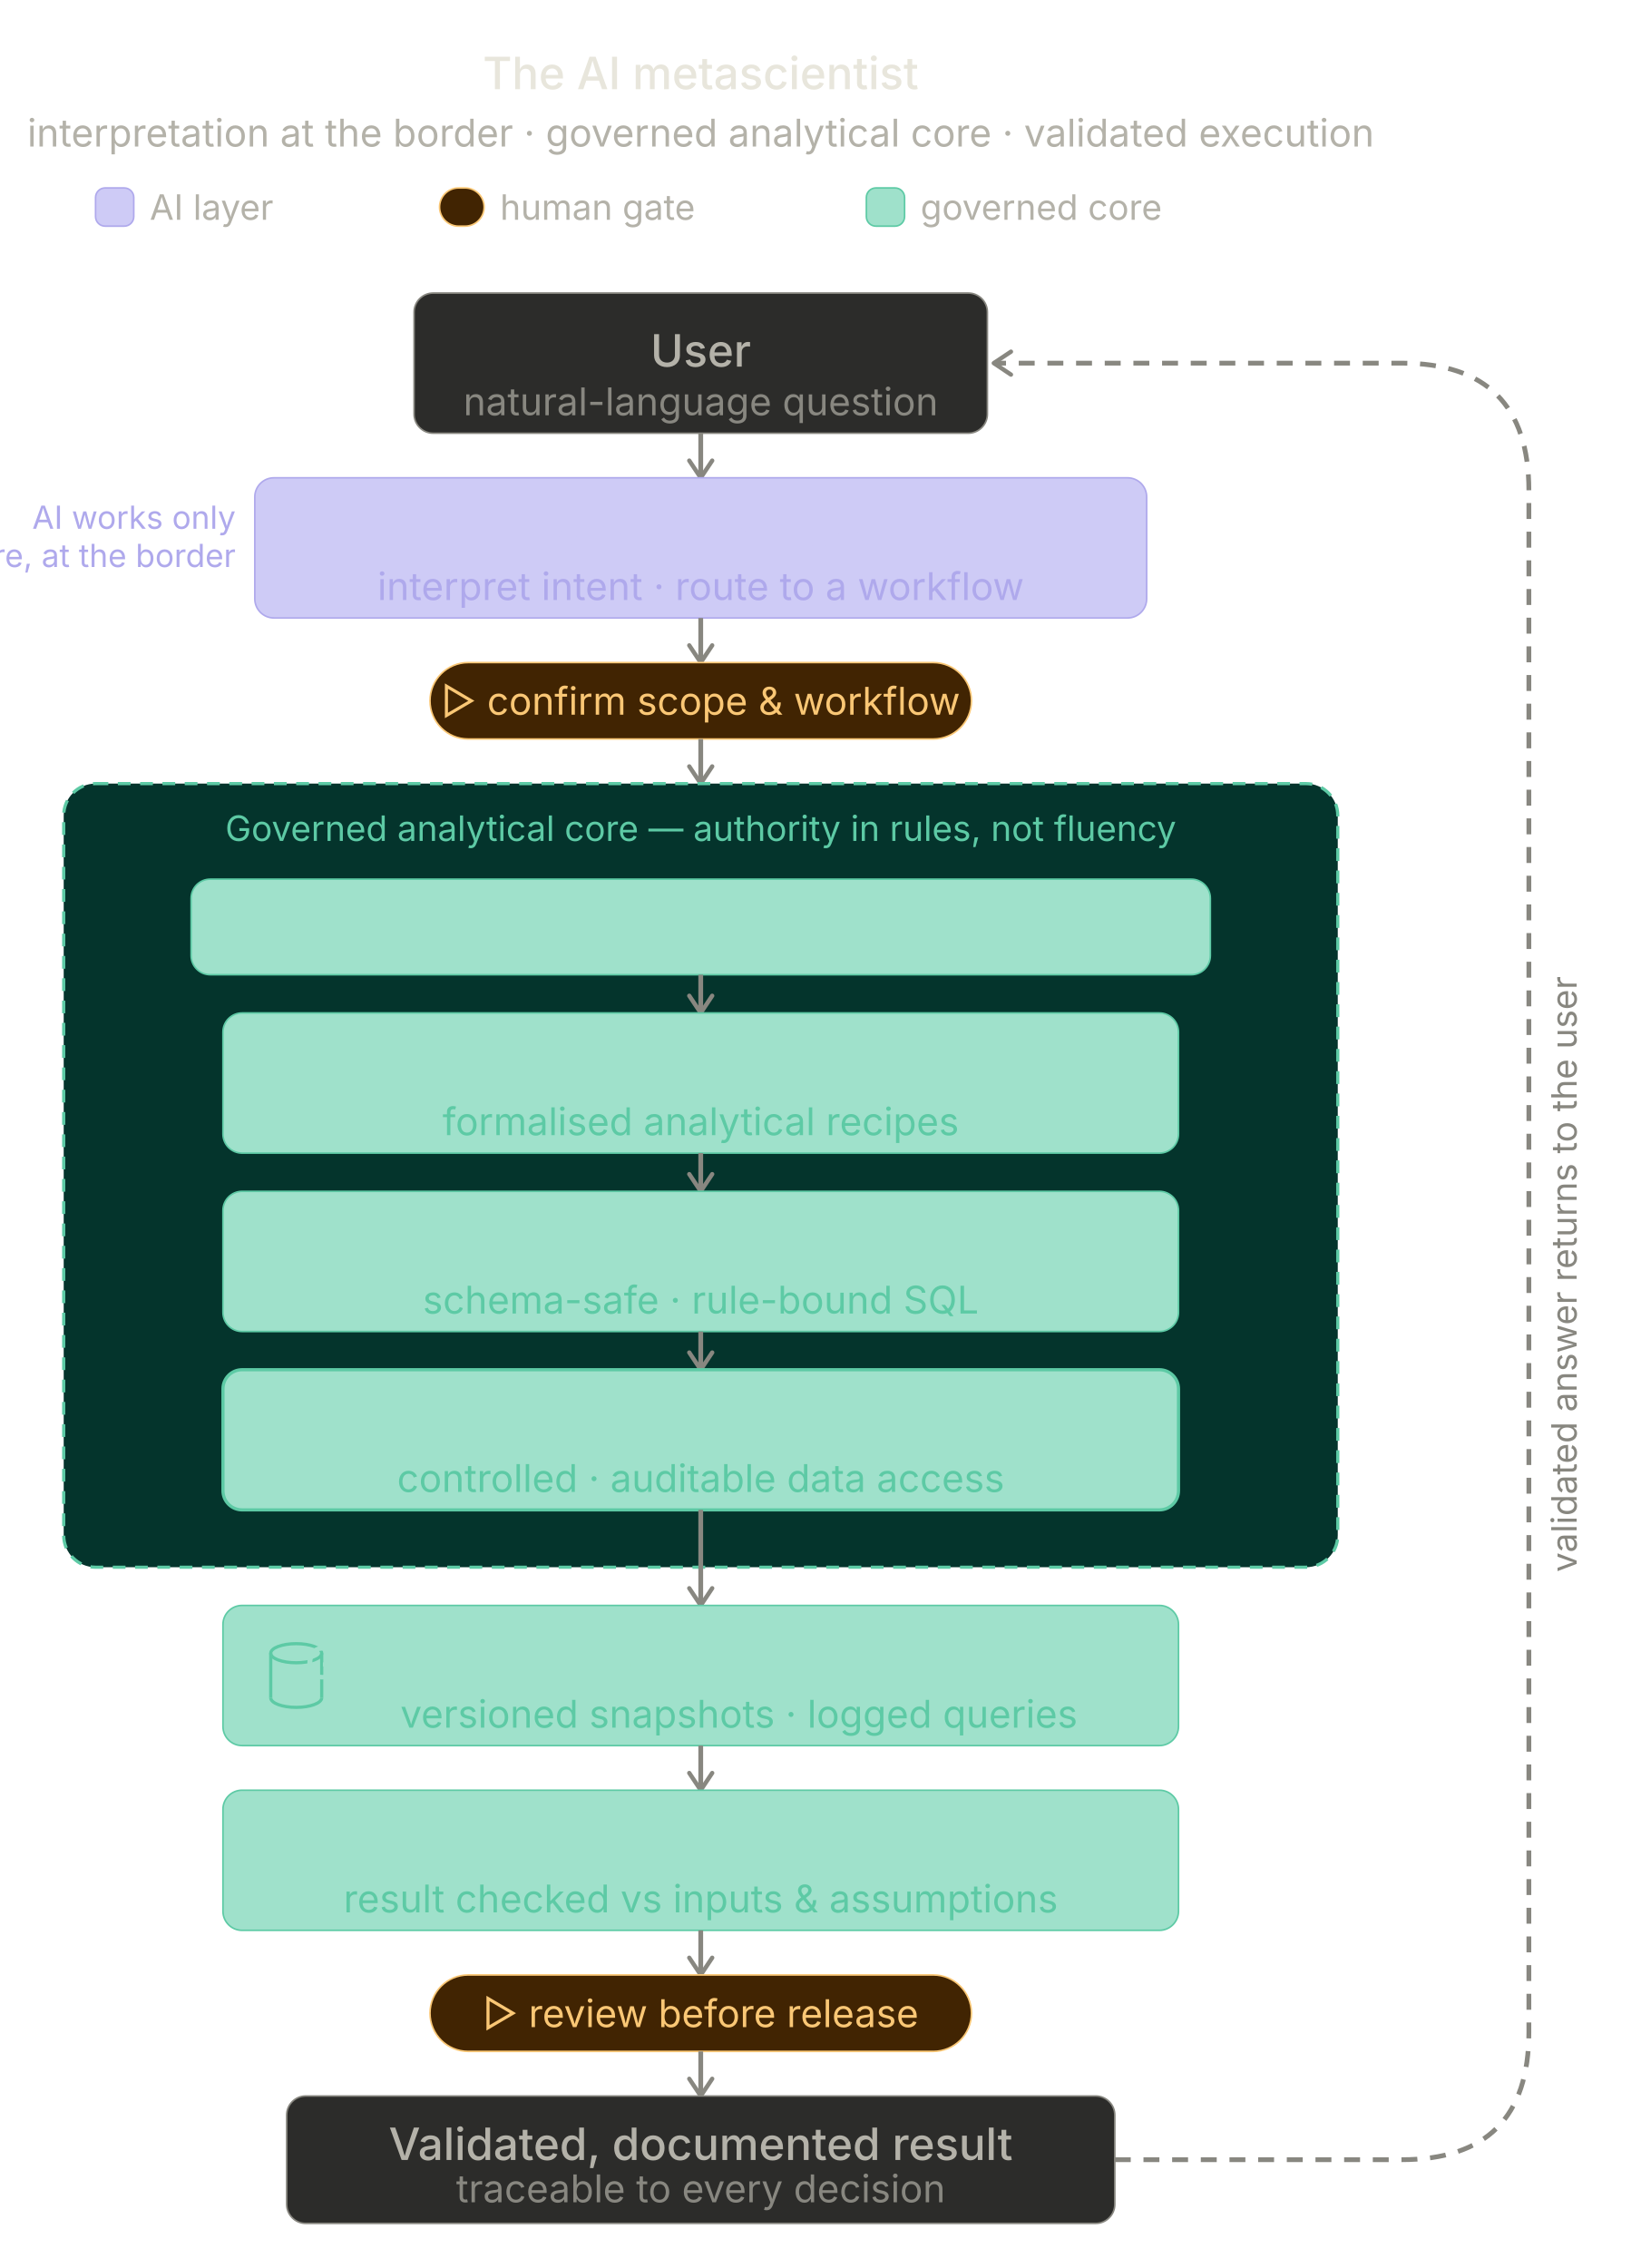
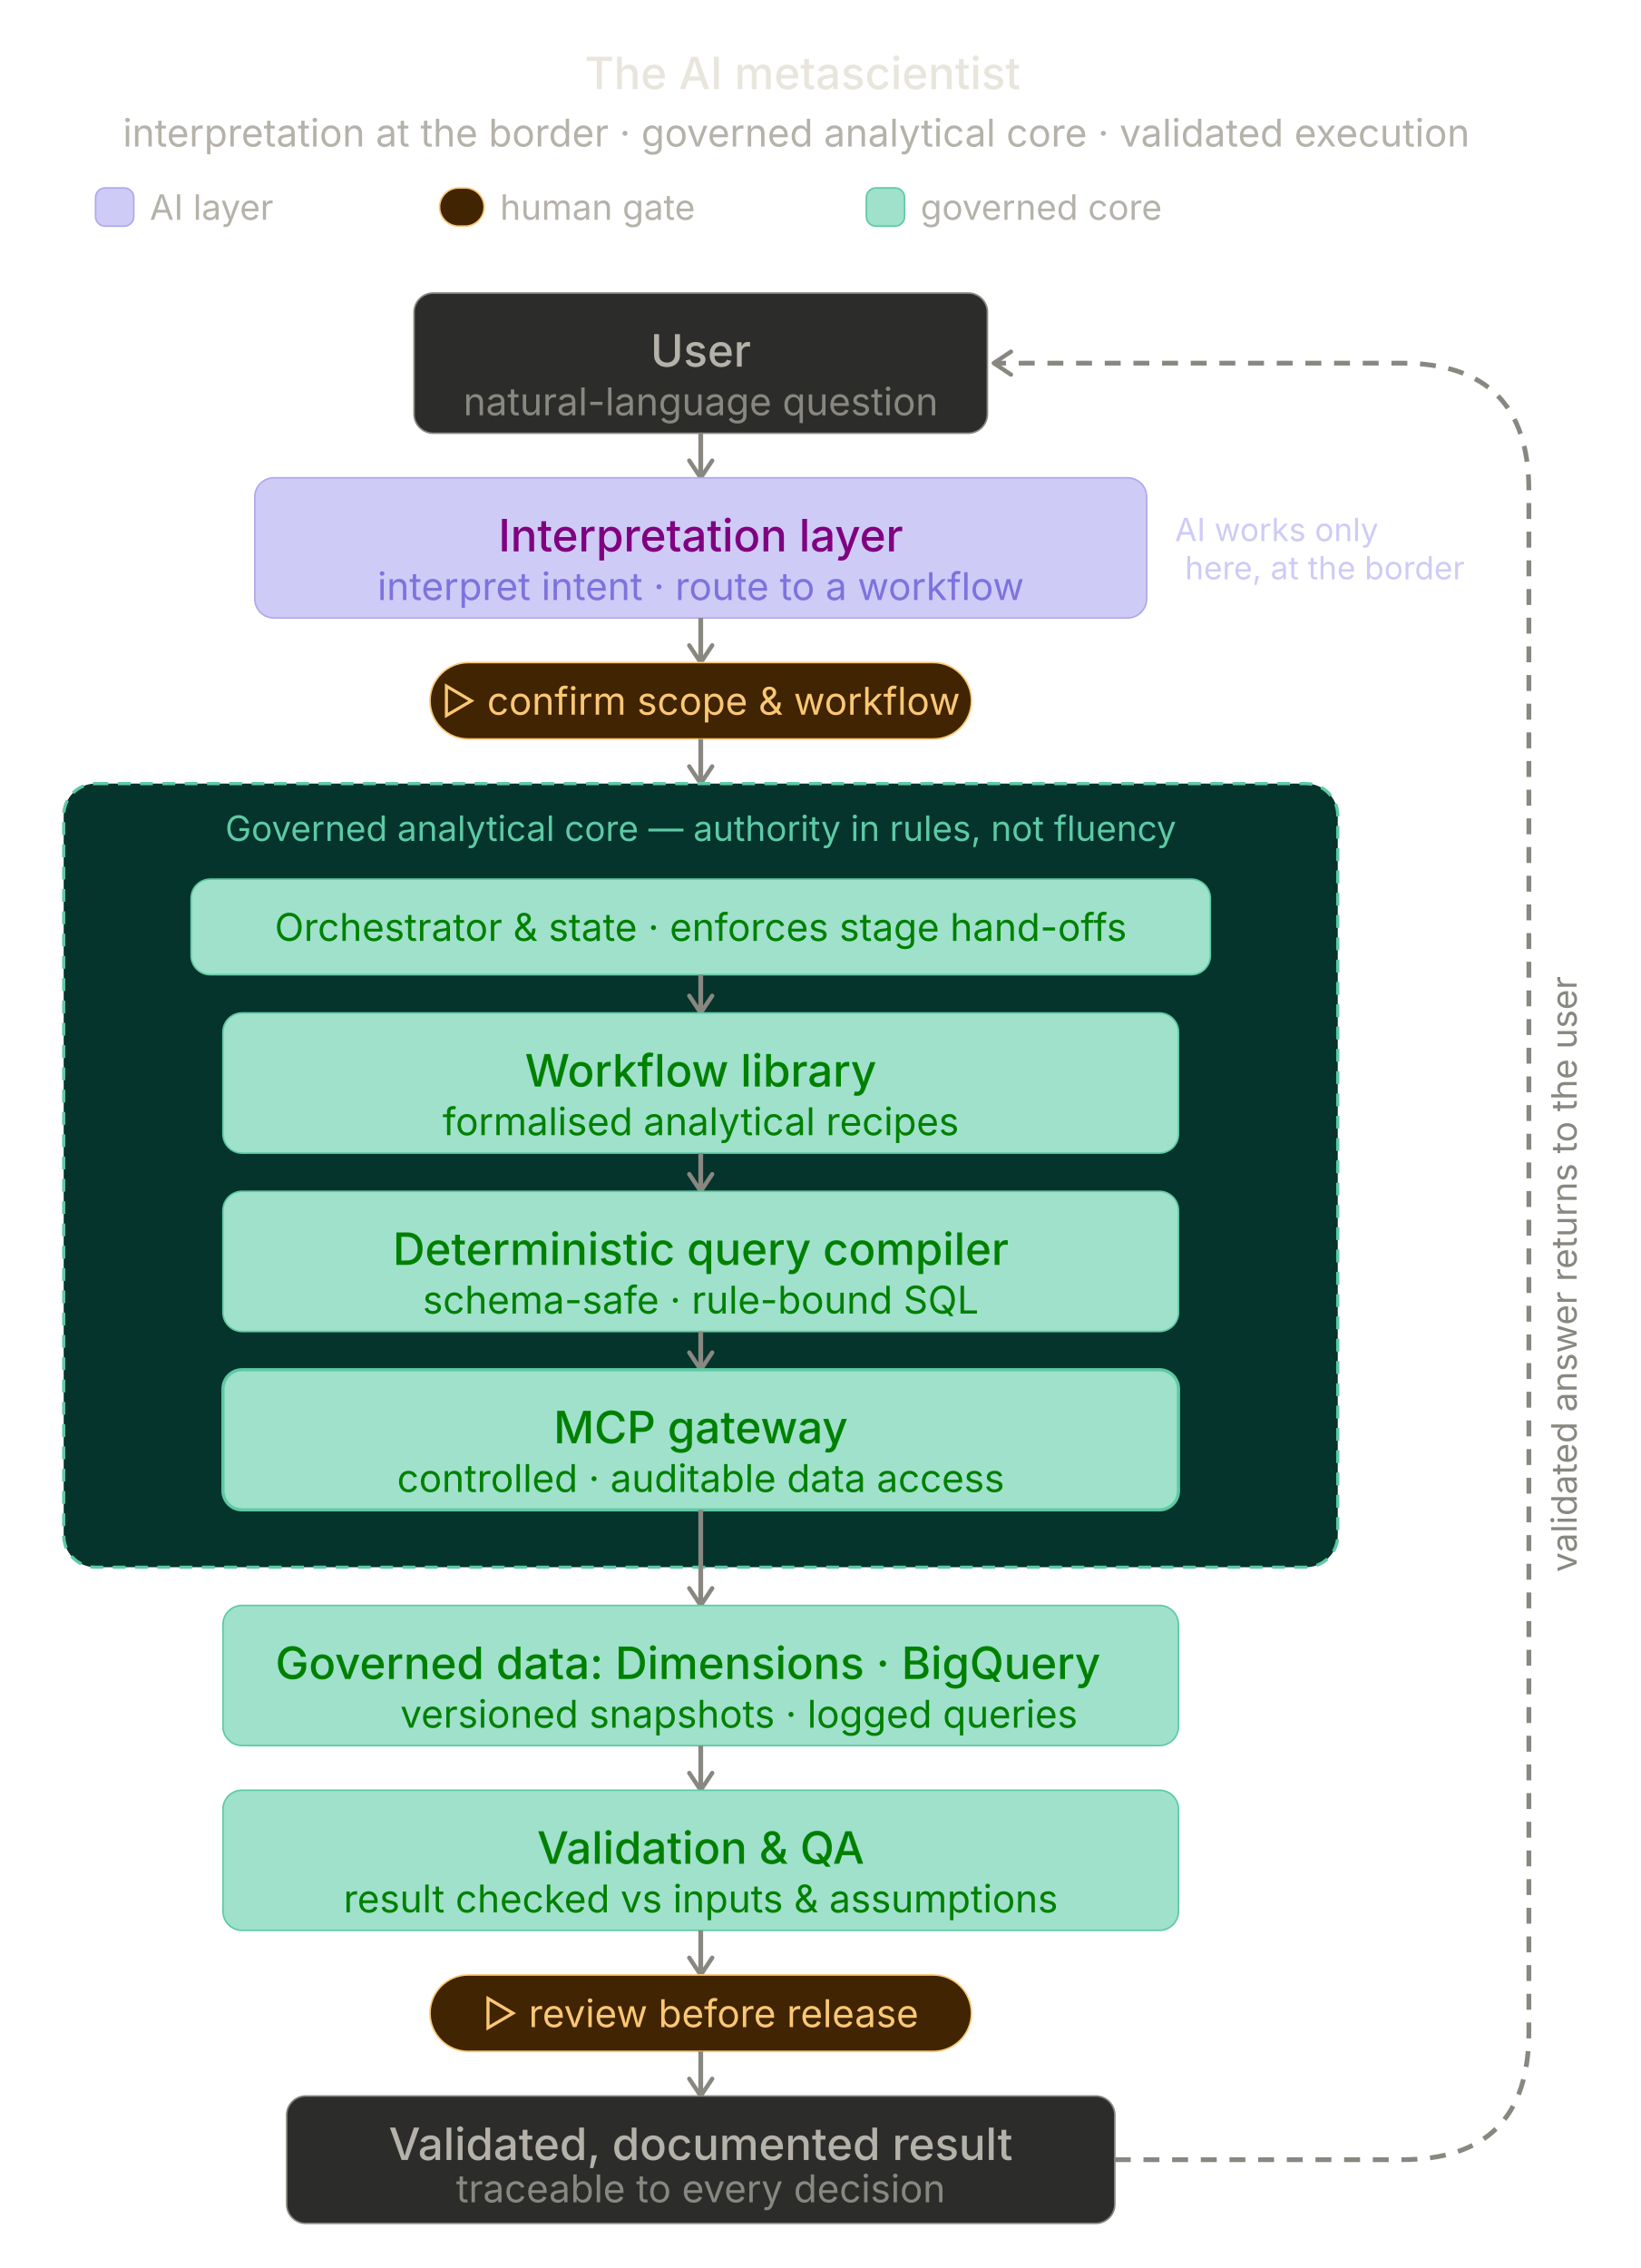
- <svg xmlns="http://www.w3.org/2000/svg" width="100%" viewBox="120 0 515 712" role="img">
-   <defs>
+ <svg xmlns="http://www.w3.org/2000/svg" width="100%" viewBox="120 0 515 712" role="img" version="1.1" id="svg29">
+   <defs id="defs1">
    <marker id="arrow" viewBox="0 0 10 10" refX="8" refY="5" markerWidth="6" markerHeight="6" orient="auto-start-reverse">
-       <path d="M2 1L8 5L2 9" fill="none" stroke="context-stroke" stroke-width="1.5" stroke-linecap="round" stroke-linejoin="round" />
+       <path d="M2 1L8 5L2 9" fill="none" stroke="context-stroke" stroke-width="1.5" stroke-linecap="round" stroke-linejoin="round" id="path1" />
    </marker>
-     <style>
+     <style id="style1">
text{font-family:"Anthropic Sans",-apple-system,system-ui,"Segoe UI",sans-serif;}
.ttl{font-size:14px;font-weight:500;text-anchor:middle;}
.sub{font-size:12px;font-weight:400;text-anchor:middle;}
.sm{font-size:11px;font-weight:400;}
.nt{font-size:10px;font-weight:400;}
.ln{fill:none;stroke:#888780;stroke-width:1.5px;}
</style>
  </defs>
-   <text x="340" y="28" class="ttl" fill="#E8E6DC">The AI metascientist</text>
-   <text x="340" y="46" class="sub" fill="#B4B2A9">interpretation at the border · governed analytical core · validated execution</text>
-   <rect x="150" y="59" width="12" height="12" rx="3" fill="#CECBF6" stroke="#AFA9EC" stroke-width="0.5" />
-   <text x="167" y="69" class="sm" fill="#B4B2A9">AI layer</text>
-   <rect x="258" y="59" width="14" height="12" rx="6" fill="#412402" stroke="#FAC775" stroke-width="0.5" />
-   <text x="277" y="69" class="sm" fill="#B4B2A9">human gate</text>
-   <rect x="392" y="59" width="12" height="12" rx="3" fill="#9FE1CB" stroke="#5DCAA5" stroke-width="0.5" />
-   <text x="409" y="69" class="sm" fill="#B4B2A9">governed core</text>
-   <rect x="250" y="92" width="180" height="44" rx="6" fill="#2C2C2A" stroke="#888780" stroke-width="0.5" />
-   <text x="340" y="110" class="ttl" fill="#B4B2A9" dominant-baseline="central">User</text>
-   <text x="340" y="126" class="sub" fill="#888780" dominant-baseline="central">natural-language question</text>
-   <line x1="340" y1="136" x2="340" y2="150" class="ln" marker-end="url(#arrow)" />
-   <text x="194" y="166" class="nt" fill="#AFA9EC" text-anchor="end">AI works only</text>
-   <text x="194" y="178" class="nt" fill="#AFA9EC" text-anchor="end">here, at the border</text>
-   <rect x="200" y="150" width="280" height="44" rx="6" fill="#CECBF6" stroke="#AFA9EC" stroke-width="0.5" />
-   <text x="340" y="168" class="ttl" fill="#CECBF6" dominant-baseline="central">Interpretation layer</text>
-   <text x="340" y="184" class="sub" fill="#AFA9EC" dominant-baseline="central">interpret intent · route to a workflow</text>
-   <line x1="340" y1="194" x2="340" y2="208" class="ln" marker-end="url(#arrow)" />
-   <rect x="255" y="208" width="170" height="24" rx="12" fill="#412402" stroke="#FAC775" stroke-width="0.5" />
-   <text x="340" y="220" class="sub" fill="#FAC775" dominant-baseline="central">▷ confirm scope &amp; workflow</text>
-   <line x1="340" y1="232" x2="340" y2="246" class="ln" marker-end="url(#arrow)" />
-   <rect x="140" y="246" width="400" height="246" rx="10" fill="#04342C" stroke="#5DCAA5" stroke-width="1" stroke-dasharray="4 3" />
-   <text x="340" y="264" class="sm" fill="#5DCAA5" text-anchor="middle">Governed analytical core — authority in rules, not fluency</text>
-   <rect x="180" y="276" width="320" height="30" rx="6" fill="#9FE1CB" stroke="#5DCAA5" stroke-width="0.5" />
-   <text x="340" y="291" class="sub" fill="#9FE1CB" dominant-baseline="central">Orchestrator &amp; state · enforces stage hand-offs</text>
-   <line x1="340" y1="306" x2="340" y2="318" class="ln" marker-end="url(#arrow)" />
-   <rect x="190" y="318" width="300" height="44" rx="6" fill="#9FE1CB" stroke="#5DCAA5" stroke-width="0.5" />
-   <text x="340" y="336" class="ttl" fill="#9FE1CB" dominant-baseline="central">Workflow library</text>
-   <text x="340" y="352" class="sub" fill="#5DCAA5" dominant-baseline="central">formalised analytical recipes</text>
-   <line x1="340" y1="362" x2="340" y2="374" class="ln" marker-end="url(#arrow)" />
-   <rect x="190" y="374" width="300" height="44" rx="6" fill="#9FE1CB" stroke="#5DCAA5" stroke-width="0.5" />
-   <text x="340" y="392" class="ttl" fill="#9FE1CB" dominant-baseline="central">Deterministic query compiler</text>
-   <text x="340" y="408" class="sub" fill="#5DCAA5" dominant-baseline="central">schema-safe · rule-bound SQL</text>
-   <line x1="340" y1="418" x2="340" y2="430" class="ln" marker-end="url(#arrow)" />
-   <rect x="190" y="430" width="300" height="44" rx="6" fill="#9FE1CB" stroke="#5DCAA5" stroke-width="1" />
-   <text x="340" y="448" class="ttl" fill="#9FE1CB" dominant-baseline="central">MCP gateway</text>
-   <text x="340" y="464" class="sub" fill="#5DCAA5" dominant-baseline="central">controlled · auditable data access</text>
-   <line x1="340" y1="474" x2="340" y2="504" class="ln" marker-end="url(#arrow)" />
-   <rect x="190" y="504" width="300" height="44" rx="6" fill="#9FE1CB" stroke="#5DCAA5" stroke-width="0.5" />
-   <g stroke="#5DCAA5" stroke-width="1" fill="none">
-     <ellipse cx="213" cy="519" rx="8" ry="3" />
-     <path d="M205 519 V533" />
-     <path d="M221 519 V533" />
-     <path d="M205 533 a8 3 0 0 0 16 0" />
-   </g>
-   <text x="352" y="522" class="ttl" fill="#9FE1CB" dominant-baseline="central">Governed data — Dimensions · BigQuery</text>
-   <text x="352" y="538" class="sub" fill="#5DCAA5" dominant-baseline="central">versioned snapshots · logged queries</text>
-   <line x1="340" y1="548" x2="340" y2="562" class="ln" marker-end="url(#arrow)" />
-   <rect x="190" y="562" width="300" height="44" rx="6" fill="#9FE1CB" stroke="#5DCAA5" stroke-width="0.5" />
-   <text x="340" y="580" class="ttl" fill="#9FE1CB" dominant-baseline="central">Validation &amp; QA</text>
-   <text x="340" y="596" class="sub" fill="#5DCAA5" dominant-baseline="central">result checked vs inputs &amp; assumptions</text>
-   <line x1="340" y1="606" x2="340" y2="620" class="ln" marker-end="url(#arrow)" />
-   <rect x="255" y="620" width="170" height="24" rx="12" fill="#412402" stroke="#FAC775" stroke-width="0.5" />
-   <text x="340" y="632" class="sub" fill="#FAC775" dominant-baseline="central">▷ review before release</text>
-   <line x1="340" y1="644" x2="340" y2="658" class="ln" marker-end="url(#arrow)" />
-   <rect x="210" y="658" width="260" height="40" rx="6" fill="#2C2C2A" stroke="#888780" stroke-width="0.5" />
-   <text x="340" y="673" class="ttl" fill="#B4B2A9" dominant-baseline="central">Validated, documented result</text>
-   <text x="340" y="687" class="sub" fill="#888780" dominant-baseline="central">traceable to every decision</text>
-   <path d="M470 678 H560 Q600 678 600 638 V154 Q600 114 560 114 H432" class="ln" stroke-dasharray="5 4" marker-end="url(#arrow)" />
-   <text x="615" y="400" class="sm" fill="#888780" text-anchor="middle" transform="rotate(-90 615 400)">validated answer returns to the user</text>
+   <text x="372" y="28" class="ttl" fill="#e8e6dc" id="text1">The AI metascientist</text>
+   <text x="370" y="46" class="sub" fill="#b4b2a9" id="text2">interpretation at the border · governed analytical core · validated execution</text>
+   <rect x="150" y="59" width="12" height="12" rx="3" fill="#CECBF6" stroke="#AFA9EC" stroke-width="0.5" id="rect2" />
+   <text x="167" y="69" class="sm" fill="#B4B2A9" id="text3">AI layer</text>
+   <rect x="258" y="59" width="14" height="12" rx="6" fill="#412402" stroke="#FAC775" stroke-width="0.5" id="rect3" />
+   <text x="277" y="69" class="sm" fill="#B4B2A9" id="text4">human gate</text>
+   <rect x="392" y="59" width="12" height="12" rx="3" fill="#9FE1CB" stroke="#5DCAA5" stroke-width="0.5" id="rect4" />
+   <text x="409" y="69" class="sm" fill="#B4B2A9" id="text5">governed core</text>
+   <rect x="250" y="92" width="180" height="44" rx="6" fill="#2C2C2A" stroke="#888780" stroke-width="0.5" id="rect5" />
+   <text x="340" y="110" class="ttl" fill="#B4B2A9" dominant-baseline="central" id="text6">User</text>
+   <text x="340" y="126" class="sub" fill="#888780" dominant-baseline="central" id="text7">natural-language question</text>
+   <line x1="340" y1="136" x2="340" y2="150" class="ln" marker-end="url(#arrow)" id="line7" />
+   <text x="552.77" y="169.868" class="nt" fill="#AFA9EC" text-anchor="end" id="text8" style="fill:#cecbf6;fill-opacity:1">AI works only</text>
+   <text x="579.847" y="181.868" class="nt" fill="#AFA9EC" text-anchor="end" id="text9" style="fill:#cecbf6;fill-opacity:1">here, at the border</text>
+   <rect x="200" y="150" width="280" height="44" rx="6" fill="#CECBF6" stroke="#AFA9EC" stroke-width="0.5" id="rect9" />
+   <text x="340" y="168" class="ttl" fill="#CECBF6" dominant-baseline="central" id="text10" style="fill:#800080">Interpretation layer</text>
+   <text x="340" y="184" class="sub" fill="#AFA9EC" dominant-baseline="central" id="text11" style="fill:#7e72de;fill-opacity:1">interpret intent · route to a workflow</text>
+   <line x1="340" y1="194" x2="340" y2="208" class="ln" marker-end="url(#arrow)" id="line11" />
+   <rect x="255" y="208" width="170" height="24" rx="12" fill="#412402" stroke="#FAC775" stroke-width="0.5" id="rect11" />
+   <text x="340" y="220" class="sub" fill="#FAC775" dominant-baseline="central" id="text12">▷ confirm scope &amp; workflow</text>
+   <line x1="340" y1="232" x2="340" y2="246" class="ln" marker-end="url(#arrow)" id="line12" />
+   <rect x="140" y="246" width="400" height="246" rx="10" fill="#04342C" stroke="#5DCAA5" stroke-width="1" stroke-dasharray="4 3" id="rect12" />
+   <text x="340" y="264" class="sm" fill="#5DCAA5" text-anchor="middle" id="text13">Governed analytical core — authority in rules, not fluency</text>
+   <rect x="180" y="276" width="320" height="30" rx="6" fill="#9FE1CB" stroke="#5DCAA5" stroke-width="0.5" id="rect13" />
+   <text x="340" y="291" class="sub" fill="#9FE1CB" dominant-baseline="central" id="text14" style="fill:#008000">Orchestrator &amp; state · enforces stage hand-offs</text>
+   <line x1="340" y1="306" x2="340" y2="318" class="ln" marker-end="url(#arrow)" id="line14" />
+   <rect x="190" y="318" width="300" height="44" rx="6" fill="#9FE1CB" stroke="#5DCAA5" stroke-width="0.5" id="rect14" />
+   <text x="340" y="336" class="ttl" fill="#9FE1CB" dominant-baseline="central" id="text15" style="fill:#008000">Workflow library</text>
+   <text x="340" y="352" class="sub" fill="#5DCAA5" dominant-baseline="central" id="text16" style="fill:#008000">formalised analytical recipes</text>
+   <line x1="340" y1="362" x2="340" y2="374" class="ln" marker-end="url(#arrow)" id="line16" />
+   <rect x="190" y="374" width="300" height="44" rx="6" fill="#9FE1CB" stroke="#5DCAA5" stroke-width="0.5" id="rect16" />
+   <text x="340" y="392" class="ttl" fill="#9FE1CB" dominant-baseline="central" id="text17" style="fill:#008000">Deterministic query compiler</text>
+   <text x="340" y="408" class="sub" fill="#5DCAA5" dominant-baseline="central" id="text18" style="fill:#008000">schema-safe · rule-bound SQL</text>
+   <line x1="340" y1="418" x2="340" y2="430" class="ln" marker-end="url(#arrow)" id="line18" />
+   <rect x="190" y="430" width="300" height="44" rx="6" fill="#9FE1CB" stroke="#5DCAA5" stroke-width="1" id="rect18" />
+   <text x="340" y="448" class="ttl" fill="#9FE1CB" dominant-baseline="central" id="text19" style="fill:#008000">MCP gateway</text>
+   <text x="340" y="464" class="sub" fill="#5DCAA5" dominant-baseline="central" id="text20" style="fill:#008000">controlled · auditable data access</text>
+   <line x1="340" y1="474" x2="340" y2="504" class="ln" marker-end="url(#arrow)" id="line20" />
+   <rect x="190" y="504" width="300" height="44" rx="6" fill="#9FE1CB" stroke="#5DCAA5" stroke-width="0.5" id="rect20" />
+   <text x="336" y="522" class="ttl" fill="#9FE1CB" dominant-baseline="central" id="text22" style="fill:#008000">Governed data: Dimensions · BigQuery</text>
+   <text x="352" y="538" class="sub" fill="#5DCAA5" dominant-baseline="central" id="text23" style="fill:#008000">versioned snapshots · logged queries</text>
+   <line x1="340" y1="548" x2="340" y2="562" class="ln" marker-end="url(#arrow)" id="line23" />
+   <rect x="190" y="562" width="300" height="44" rx="6" fill="#9FE1CB" stroke="#5DCAA5" stroke-width="0.5" id="rect23" />
+   <text x="340" y="580" class="ttl" fill="#9FE1CB" dominant-baseline="central" id="text24" style="fill:#008000">Validation &amp; QA</text>
+   <text x="340" y="596" class="sub" fill="#5DCAA5" dominant-baseline="central" id="text25" style="fill:#008000">result checked vs inputs &amp; assumptions</text>
+   <line x1="340" y1="606" x2="340" y2="620" class="ln" marker-end="url(#arrow)" id="line25" />
+   <rect x="255" y="620" width="170" height="24" rx="12" fill="#412402" stroke="#FAC775" stroke-width="0.5" id="rect25" />
+   <text x="340" y="632" class="sub" fill="#FAC775" dominant-baseline="central" id="text26">▷ review before release</text>
+   <line x1="340" y1="644" x2="340" y2="658" class="ln" marker-end="url(#arrow)" id="line26" />
+   <rect x="210" y="658" width="260" height="40" rx="6" fill="#2C2C2A" stroke="#888780" stroke-width="0.5" id="rect26" />
+   <text x="340" y="673" class="ttl" fill="#B4B2A9" dominant-baseline="central" id="text27">Validated, documented result</text>
+   <text x="340" y="687" class="sub" fill="#888780" dominant-baseline="central" id="text28">traceable to every decision</text>
+   <path d="M470 678 H560 Q600 678 600 638 V154 Q600 114 560 114 H432" class="ln" stroke-dasharray="5 4" marker-end="url(#arrow)" id="path28" />
+   <text x="615" y="400" class="sm" fill="#888780" text-anchor="middle" transform="rotate(-90 615 400)" id="text29">validated answer returns to the user</text>
</svg>
